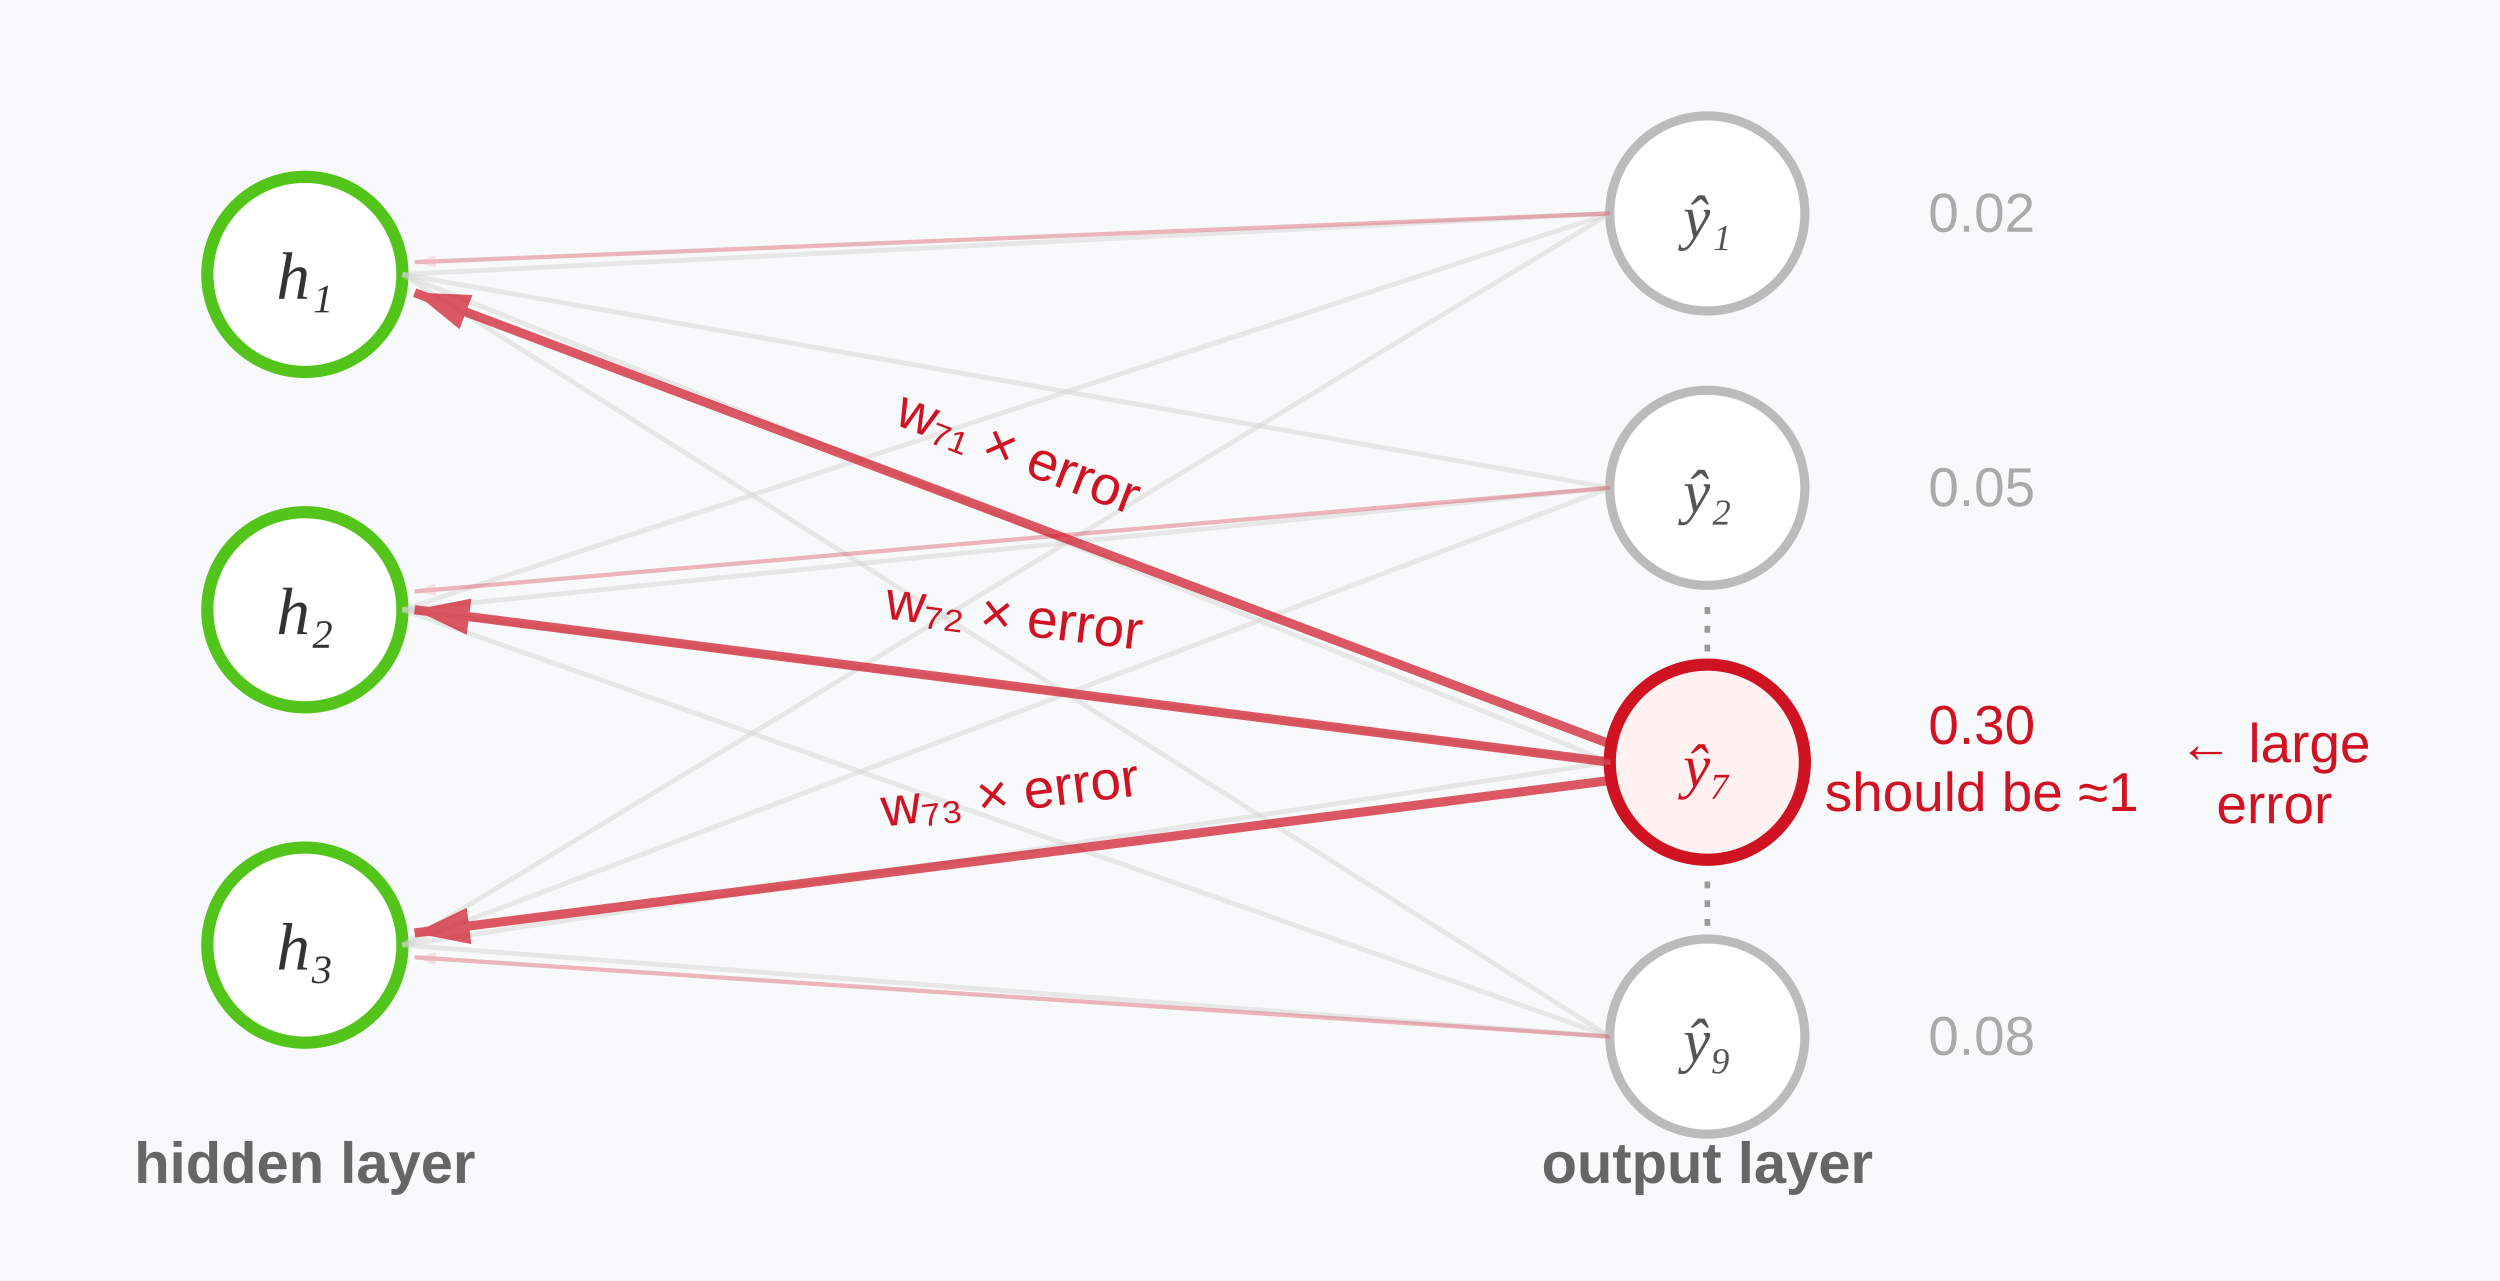
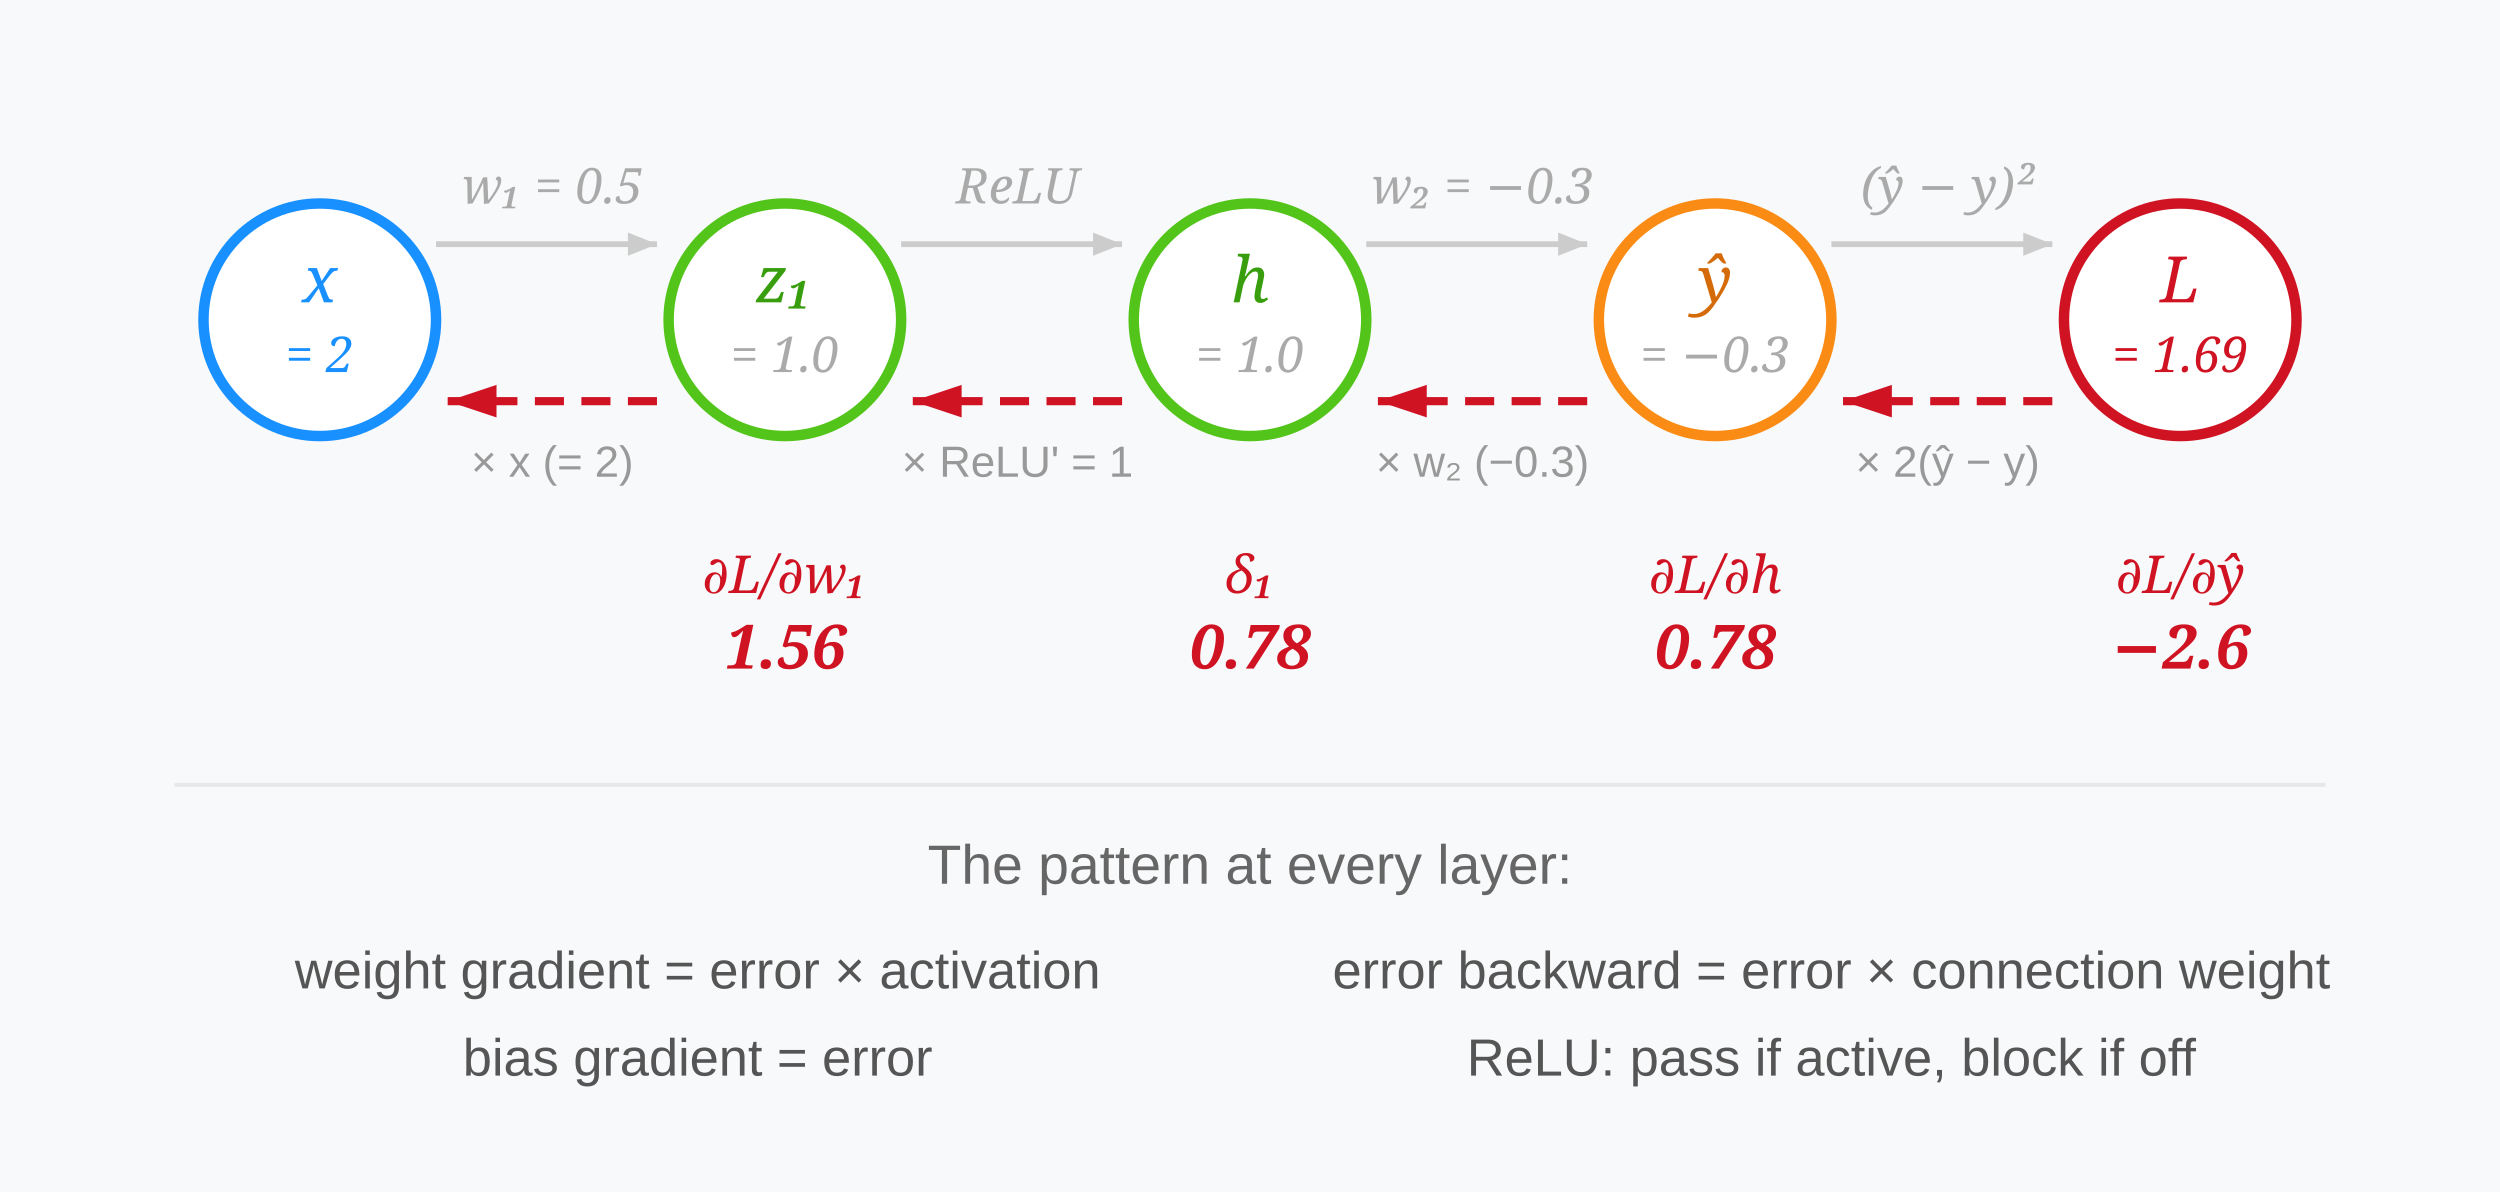
- <svg xmlns="http://www.w3.org/2000/svg" viewBox="30 0 410 210">
+ <svg xmlns="http://www.w3.org/2000/svg" viewBox="0 0 430 205">
  <style>
    .bg { fill: #f8f9fa; }
-     .node-h { fill: #fff; stroke: #52c41a; stroke-width: 2; }
-     .node-out { fill: #fff; stroke: #bbb; stroke-width: 1.5; }
-     .node-wrong { fill: #fff2f0; stroke: #cf1322; stroke-width: 2; }
-     .label { font-family: 'Georgia', 'Times New Roman', serif; font-size: 11px; fill: #333; font-style: italic; text-anchor: middle; }
-     .label-sm { font-family: 'Georgia', 'Times New Roman', serif; font-size: 10px; fill: #555; font-style: italic; text-anchor: middle; }
+     .node { fill: #fff; stroke-width: 1.8; }
+     .node-in { stroke: #1890ff; }
+     .node-h { stroke: #52c41a; }
+     .node-out { stroke: #fa8c16; }
+     .node-loss { stroke: #cf1322; }
+     .label { font-family: 'Georgia', serif; font-size: 11px; fill: #333; font-style: italic; text-anchor: middle; }
+     .fwd-label { font-family: 'Georgia', serif; font-size: 8.5px; fill: #aaa; font-style: italic; text-anchor: middle; }
+     .fwd-line { stroke: #ccc; stroke-width: 1; fill: none; }
+     .bwd-line { stroke: #cf1322; stroke-width: 1.4; fill: none; stroke-dasharray: 5,3; }
+     .grad-label { font-family: 'Georgia', serif; font-size: 9px; fill: #cf1322; font-style: italic; text-anchor: middle; }
+     .grad-val { font-family: 'Georgia', serif; font-size: 10.5px; fill: #cf1322; font-style: italic; text-anchor: middle; font-weight: bold; }
+     .rule { font-family: 'Arial', sans-serif; font-size: 7.5px; fill: #999; text-anchor: middle; }
    .anno { font-family: 'Arial', sans-serif; font-size: 9px; fill: #999; text-anchor: middle; }
-     .anno-b { font-family: 'Arial', sans-serif; font-size: 9.5px; fill: #666; font-weight: bold; text-anchor: middle; }
-     .conn-fwd { stroke: #ccc; stroke-width: 0.8; opacity: 0.4; }
-     .conn-err { stroke: #cf1322; stroke-width: 1.5; opacity: 0.7; }
-     .conn-err-weak { stroke: #cf1322; stroke-width: 0.7; opacity: 0.3; }
  </style>
  <defs>
    <marker id="af" markerWidth="5" markerHeight="4" refX="5" refY="2" orient="auto">
      <path d="M0,0 L5,2 L0,4 Z" fill="#ccc" />
    </marker>
    <marker id="ab" markerWidth="6" markerHeight="4" refX="6" refY="2" orient="auto">
      <path d="M0,0 L6,2 L0,4 Z" fill="#cf1322" />
    </marker>
-     <marker id="ab-w" markerWidth="5" markerHeight="3" refX="5" refY="1.5" orient="auto">
-       <path d="M0,0 L5,1.5 L0,3 Z" fill="#cf1322" opacity="0.35" />
-     </marker>
  </defs>
-   <rect x="30" width="410" height="210" class="bg" />
-   <circle cx="80" cy="45" r="16" class="node-h" />
-   <text x="80" y="49" class="label">h₁</text>
-   <circle cx="80" cy="100" r="16" class="node-h" />
-   <text x="80" y="104" class="label">h₂</text>
-   <circle cx="80" cy="155" r="16" class="node-h" />
-   <text x="80" y="159" class="label">h₃</text>
-   <circle cx="310" cy="35" r="16" class="node-out" />
-   <text x="310" y="39" class="label-sm">ŷ₁</text>
-   <text x="355" y="38" class="anno" text-anchor="start" style="fill:#aaa">0.02</text>
-   <circle cx="310" cy="80" r="16" class="node-out" />
-   <text x="310" y="84" class="label-sm">ŷ₂</text>
-   <text x="355" y="83" class="anno" text-anchor="start" style="fill:#aaa">0.05</text>
-   <circle cx="310" cy="125" r="16" class="node-wrong" />
-   <text x="310" y="129" class="label-sm" style="fill:#cf1322">ŷ₇</text>
-   <text x="355" y="122" class="anno" text-anchor="start" style="fill:#cf1322">0.30</text>
-   <text x="355" y="133" class="anno" text-anchor="start" style="fill:#cf1322">should be ≈1</text>
-   <circle cx="310" cy="170" r="16" class="node-out" />
-   <text x="310" y="174" class="label-sm">ŷ₉</text>
-   <text x="355" y="173" class="anno" text-anchor="start" style="fill:#aaa">0.08</text>
-   <text x="310" y="106" class="anno">⋮</text>
-   <text x="310" y="151" class="anno">⋮</text>
-   <line x1="96" y1="45" x2="294" y2="35" class="conn-fwd" />
-   <line x1="96" y1="45" x2="294" y2="80" class="conn-fwd" />
-   <line x1="96" y1="45" x2="294" y2="125" class="conn-fwd" />
-   <line x1="96" y1="45" x2="294" y2="170" class="conn-fwd" />
-   <line x1="96" y1="100" x2="294" y2="35" class="conn-fwd" />
-   <line x1="96" y1="100" x2="294" y2="80" class="conn-fwd" />
-   <line x1="96" y1="100" x2="294" y2="125" class="conn-fwd" />
-   <line x1="96" y1="100" x2="294" y2="170" class="conn-fwd" />
-   <line x1="96" y1="155" x2="294" y2="35" class="conn-fwd" />
-   <line x1="96" y1="155" x2="294" y2="80" class="conn-fwd" />
-   <line x1="96" y1="155" x2="294" y2="125" class="conn-fwd" />
-   <line x1="96" y1="155" x2="294" y2="170" class="conn-fwd" />
-   <line x1="294" y1="122" x2="98" y2="48" class="conn-err" marker-end="url(#ab)" />
-   <line x1="294" y1="125" x2="98" y2="100" class="conn-err" marker-end="url(#ab)" />
-   <line x1="294" y1="128" x2="98" y2="153" class="conn-err" marker-end="url(#ab)" />
-   <line x1="294" y1="35" x2="98" y2="43" class="conn-err-weak" marker-end="url(#ab-w)" />
-   <line x1="294" y1="80" x2="98" y2="97" class="conn-err-weak" marker-end="url(#ab-w)" />
-   <line x1="294" y1="170" x2="98" y2="157" class="conn-err-weak" marker-end="url(#ab-w)" />
-   <text x="196" y="77" class="anno" style="fill:#cf1322" transform="rotate(21, 196, 77)">w₇₁ × error</text>
-   <text x="196" y="104" class="anno" style="fill:#cf1322" transform="rotate(7, 196, 104)">w₇₂ × error</text>
-   <text x="196" y="133" class="anno" style="fill:#cf1322" transform="rotate(-7, 196, 133)">w₇₃ × error</text>
-   <text x="80" y="194" class="anno-b">hidden layer</text>
-   <text x="310" y="194" class="anno-b">output layer</text>
-   <text x="403" y="125" class="anno" style="fill:#cf1322">← large</text>
-   <text x="403" y="135" class="anno" style="fill:#cf1322">   error</text>
+   <rect width="430" height="205" class="bg" />
+   <circle cx="55" cy="55" r="20" class="node node-in" />
+   <text x="55" y="52" class="label" style="fill:#1890ff">x</text>
+   <text x="55" y="64" class="fwd-label" style="fill:#1890ff">= 2</text>
+   <circle cx="135" cy="55" r="20" class="node node-h" />
+   <text x="135" y="52" class="label" style="fill:#389e0d">z₁</text>
+   <text x="135" y="64" class="fwd-label">= 1.0</text>
+   <circle cx="215" cy="55" r="20" class="node node-h" />
+   <text x="215" y="52" class="label" style="fill:#389e0d">h</text>
+   <text x="215" y="64" class="fwd-label">= 1.0</text>
+   <circle cx="295" cy="55" r="20" class="node node-out" />
+   <text x="295" y="52" class="label" style="fill:#d46b08">ŷ</text>
+   <text x="295" y="64" class="fwd-label">= −0.3</text>
+   <circle cx="375" cy="55" r="20" class="node node-loss" />
+   <text x="375" y="52" class="label" style="fill:#cf1322">L</text>
+   <text x="375" y="64" class="fwd-label" style="fill:#cf1322">= 1.69</text>
+   <line x1="75" y1="42" x2="113" y2="42" class="fwd-line" marker-end="url(#af)" />
+   <text x="95" y="35" class="fwd-label">w₁ = 0.5</text>
+   <line x1="155" y1="42" x2="193" y2="42" class="fwd-line" marker-end="url(#af)" />
+   <text x="175" y="35" class="fwd-label">ReLU</text>
+   <line x1="235" y1="42" x2="273" y2="42" class="fwd-line" marker-end="url(#af)" />
+   <text x="255" y="35" class="fwd-label">w₂ = −0.3</text>
+   <line x1="315" y1="42" x2="353" y2="42" class="fwd-line" marker-end="url(#af)" />
+   <text x="335" y="35" class="fwd-label">(ŷ − y)²</text>
+   <line x1="353" y1="69" x2="317" y2="69" class="bwd-line" marker-end="url(#ab)" />
+   <text x="335" y="82" class="rule">× 2(ŷ − y)</text>
+   <line x1="273" y1="69" x2="237" y2="69" class="bwd-line" marker-end="url(#ab)" />
+   <text x="255" y="82" class="rule">× w₂ (−0.3)</text>
+   <line x1="193" y1="69" x2="157" y2="69" class="bwd-line" marker-end="url(#ab)" />
+   <text x="175" y="82" class="rule">× ReLU'  = 1</text>
+   <line x1="113" y1="69" x2="77" y2="69" class="bwd-line" marker-end="url(#ab)" />
+   <text x="95" y="82" class="rule">× x (= 2)</text>
+   <text x="375" y="102" class="grad-label">∂L/∂ŷ</text>
+   <text x="375" y="115" class="grad-val">−2.6</text>
+   <text x="295" y="102" class="grad-label">∂L/∂h</text>
+   <text x="295" y="115" class="grad-val">0.78</text>
+   <text x="215" y="102" class="grad-label">δ₁</text>
+   <text x="215" y="115" class="grad-val">0.78</text>
+   <text x="135" y="102" class="grad-label">∂L/∂w₁</text>
+   <text x="135" y="115" class="grad-val">1.56</text>
+   <line x1="30" y1="135" x2="400" y2="135" stroke="#e8e8e8" stroke-width="0.7" />
+   <text x="215" y="152" class="anno" style="font-size:9.5px;fill:#666">The pattern at every layer:</text>
+   <text x="120" y="170" class="anno" style="fill:#555">weight gradient = error × activation</text>
+   <text x="315" y="170" class="anno" style="fill:#555">error backward = error × connection weight</text>
+   <text x="120" y="185" class="anno" style="fill:#555">bias gradient = error</text>
+   <text x="315" y="185" class="anno" style="fill:#555">ReLU: pass if active, block if off</text>
</svg>
